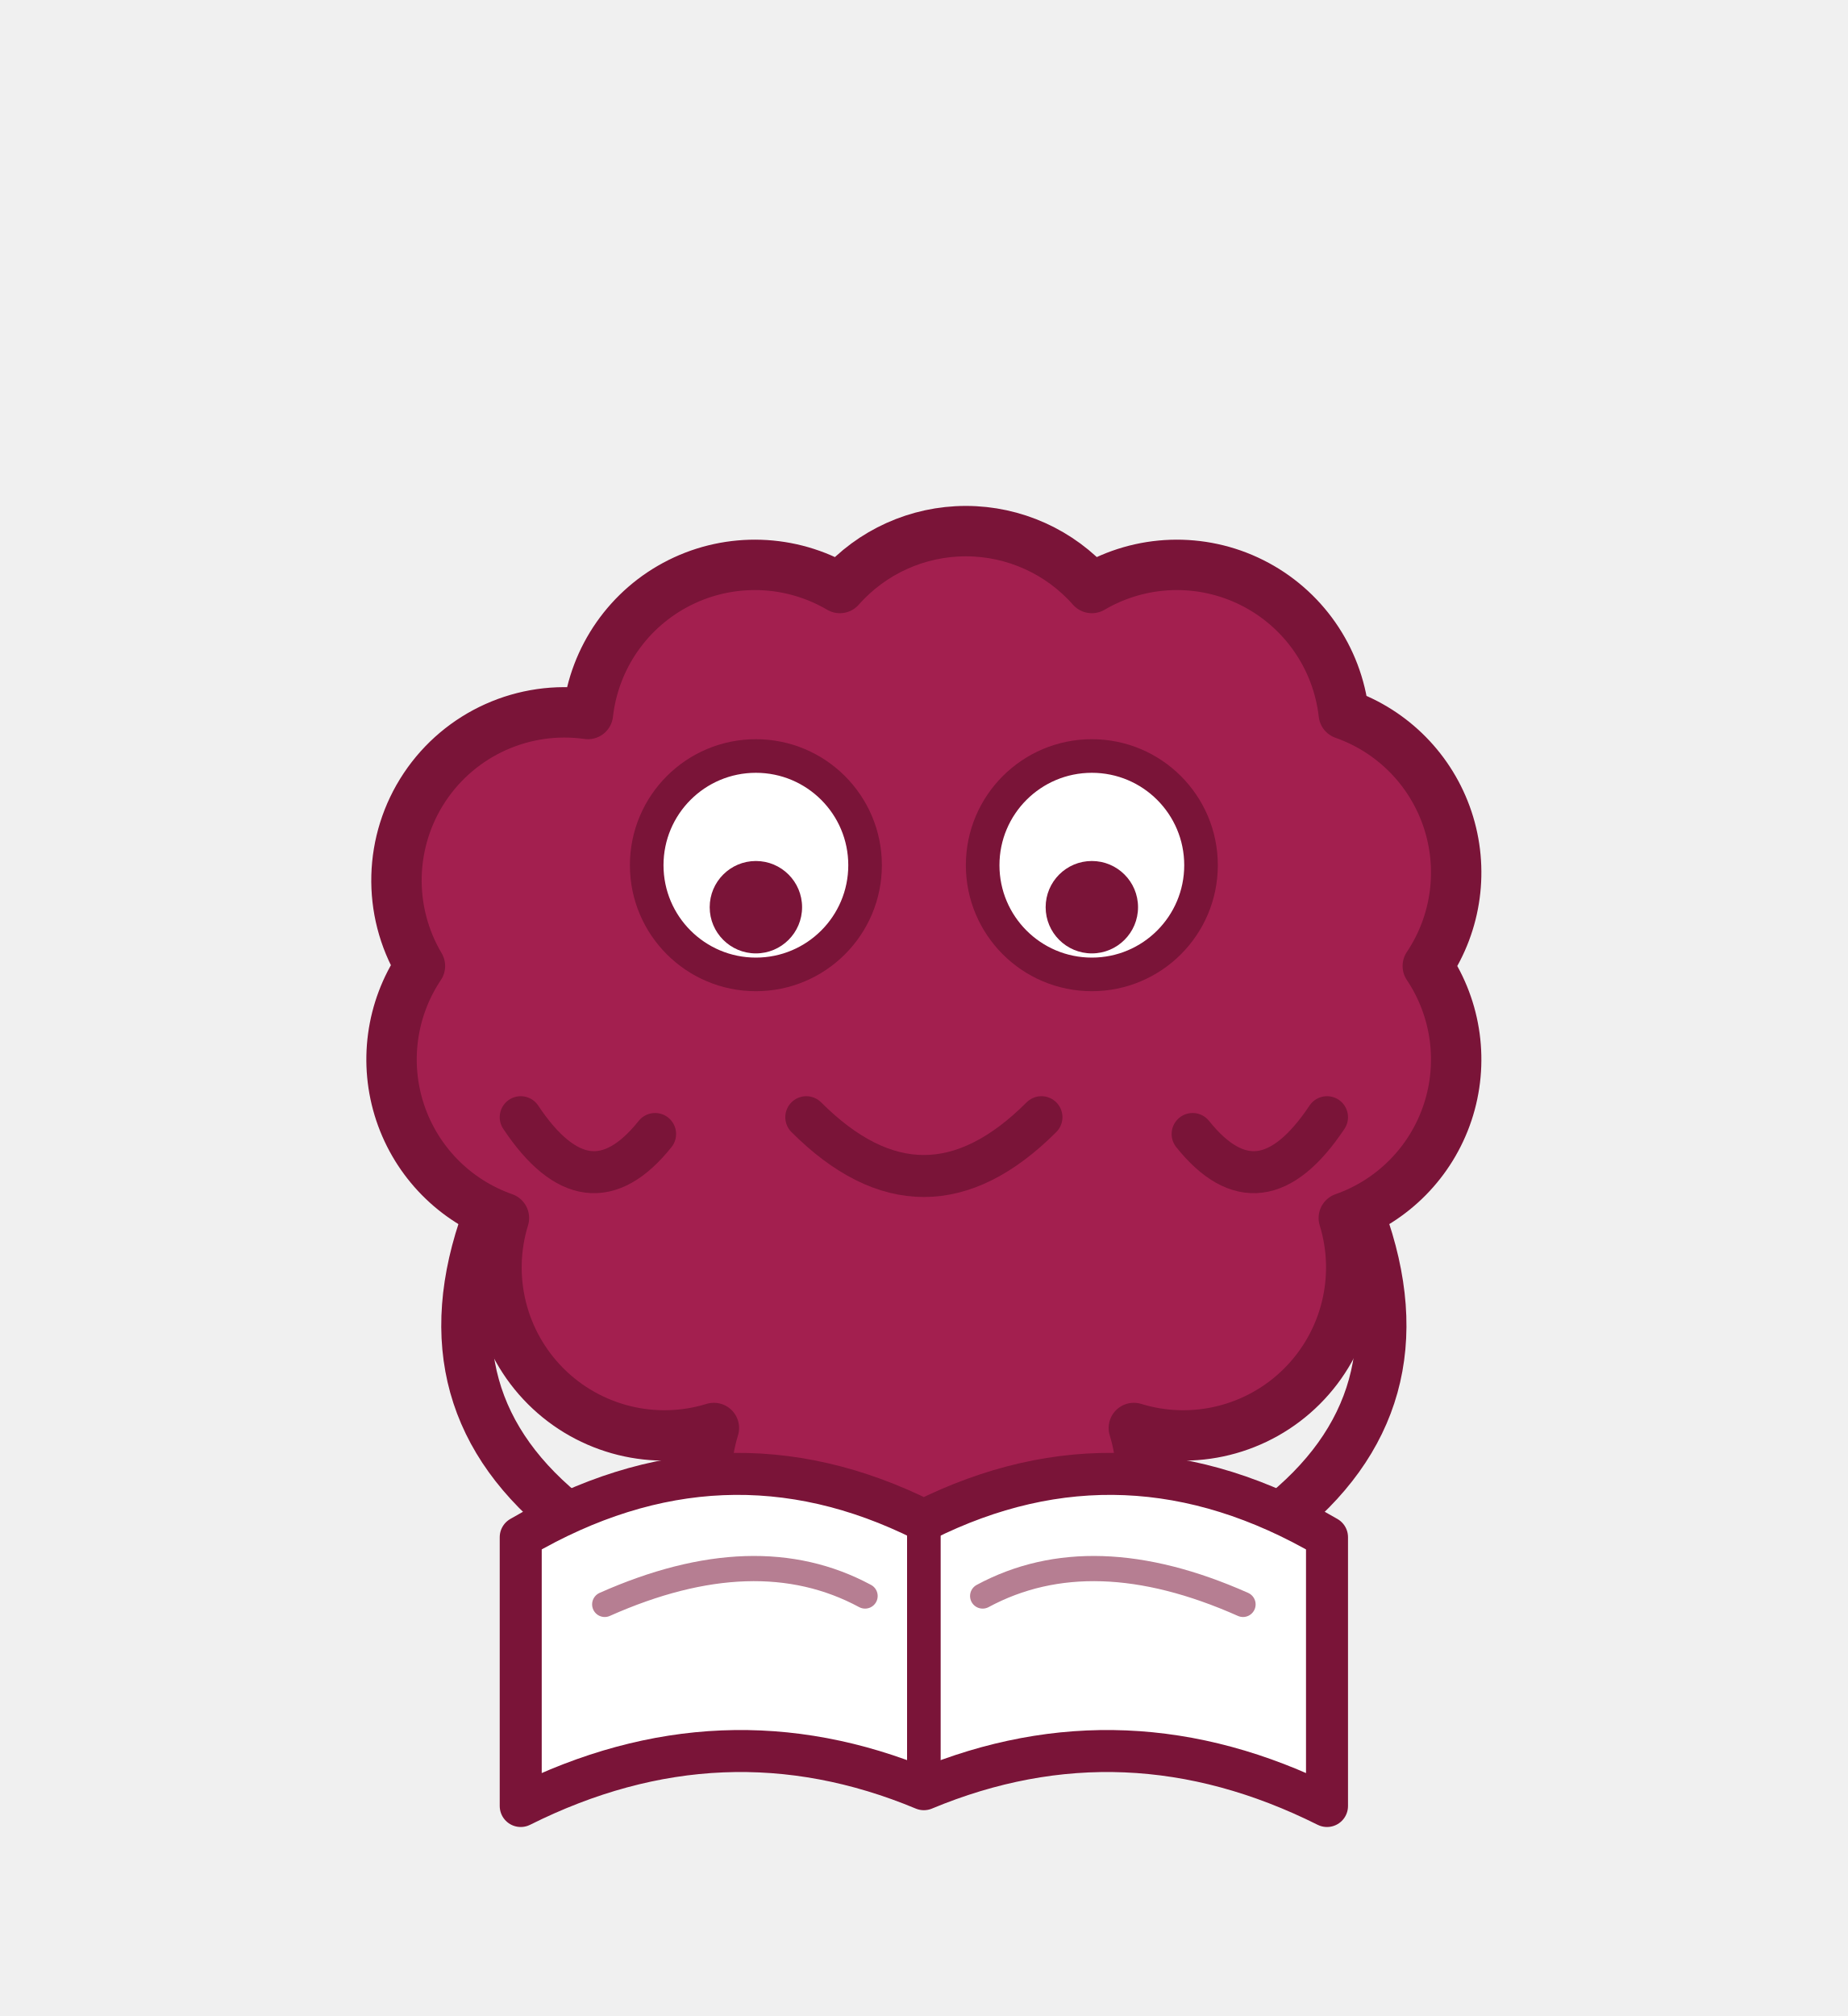
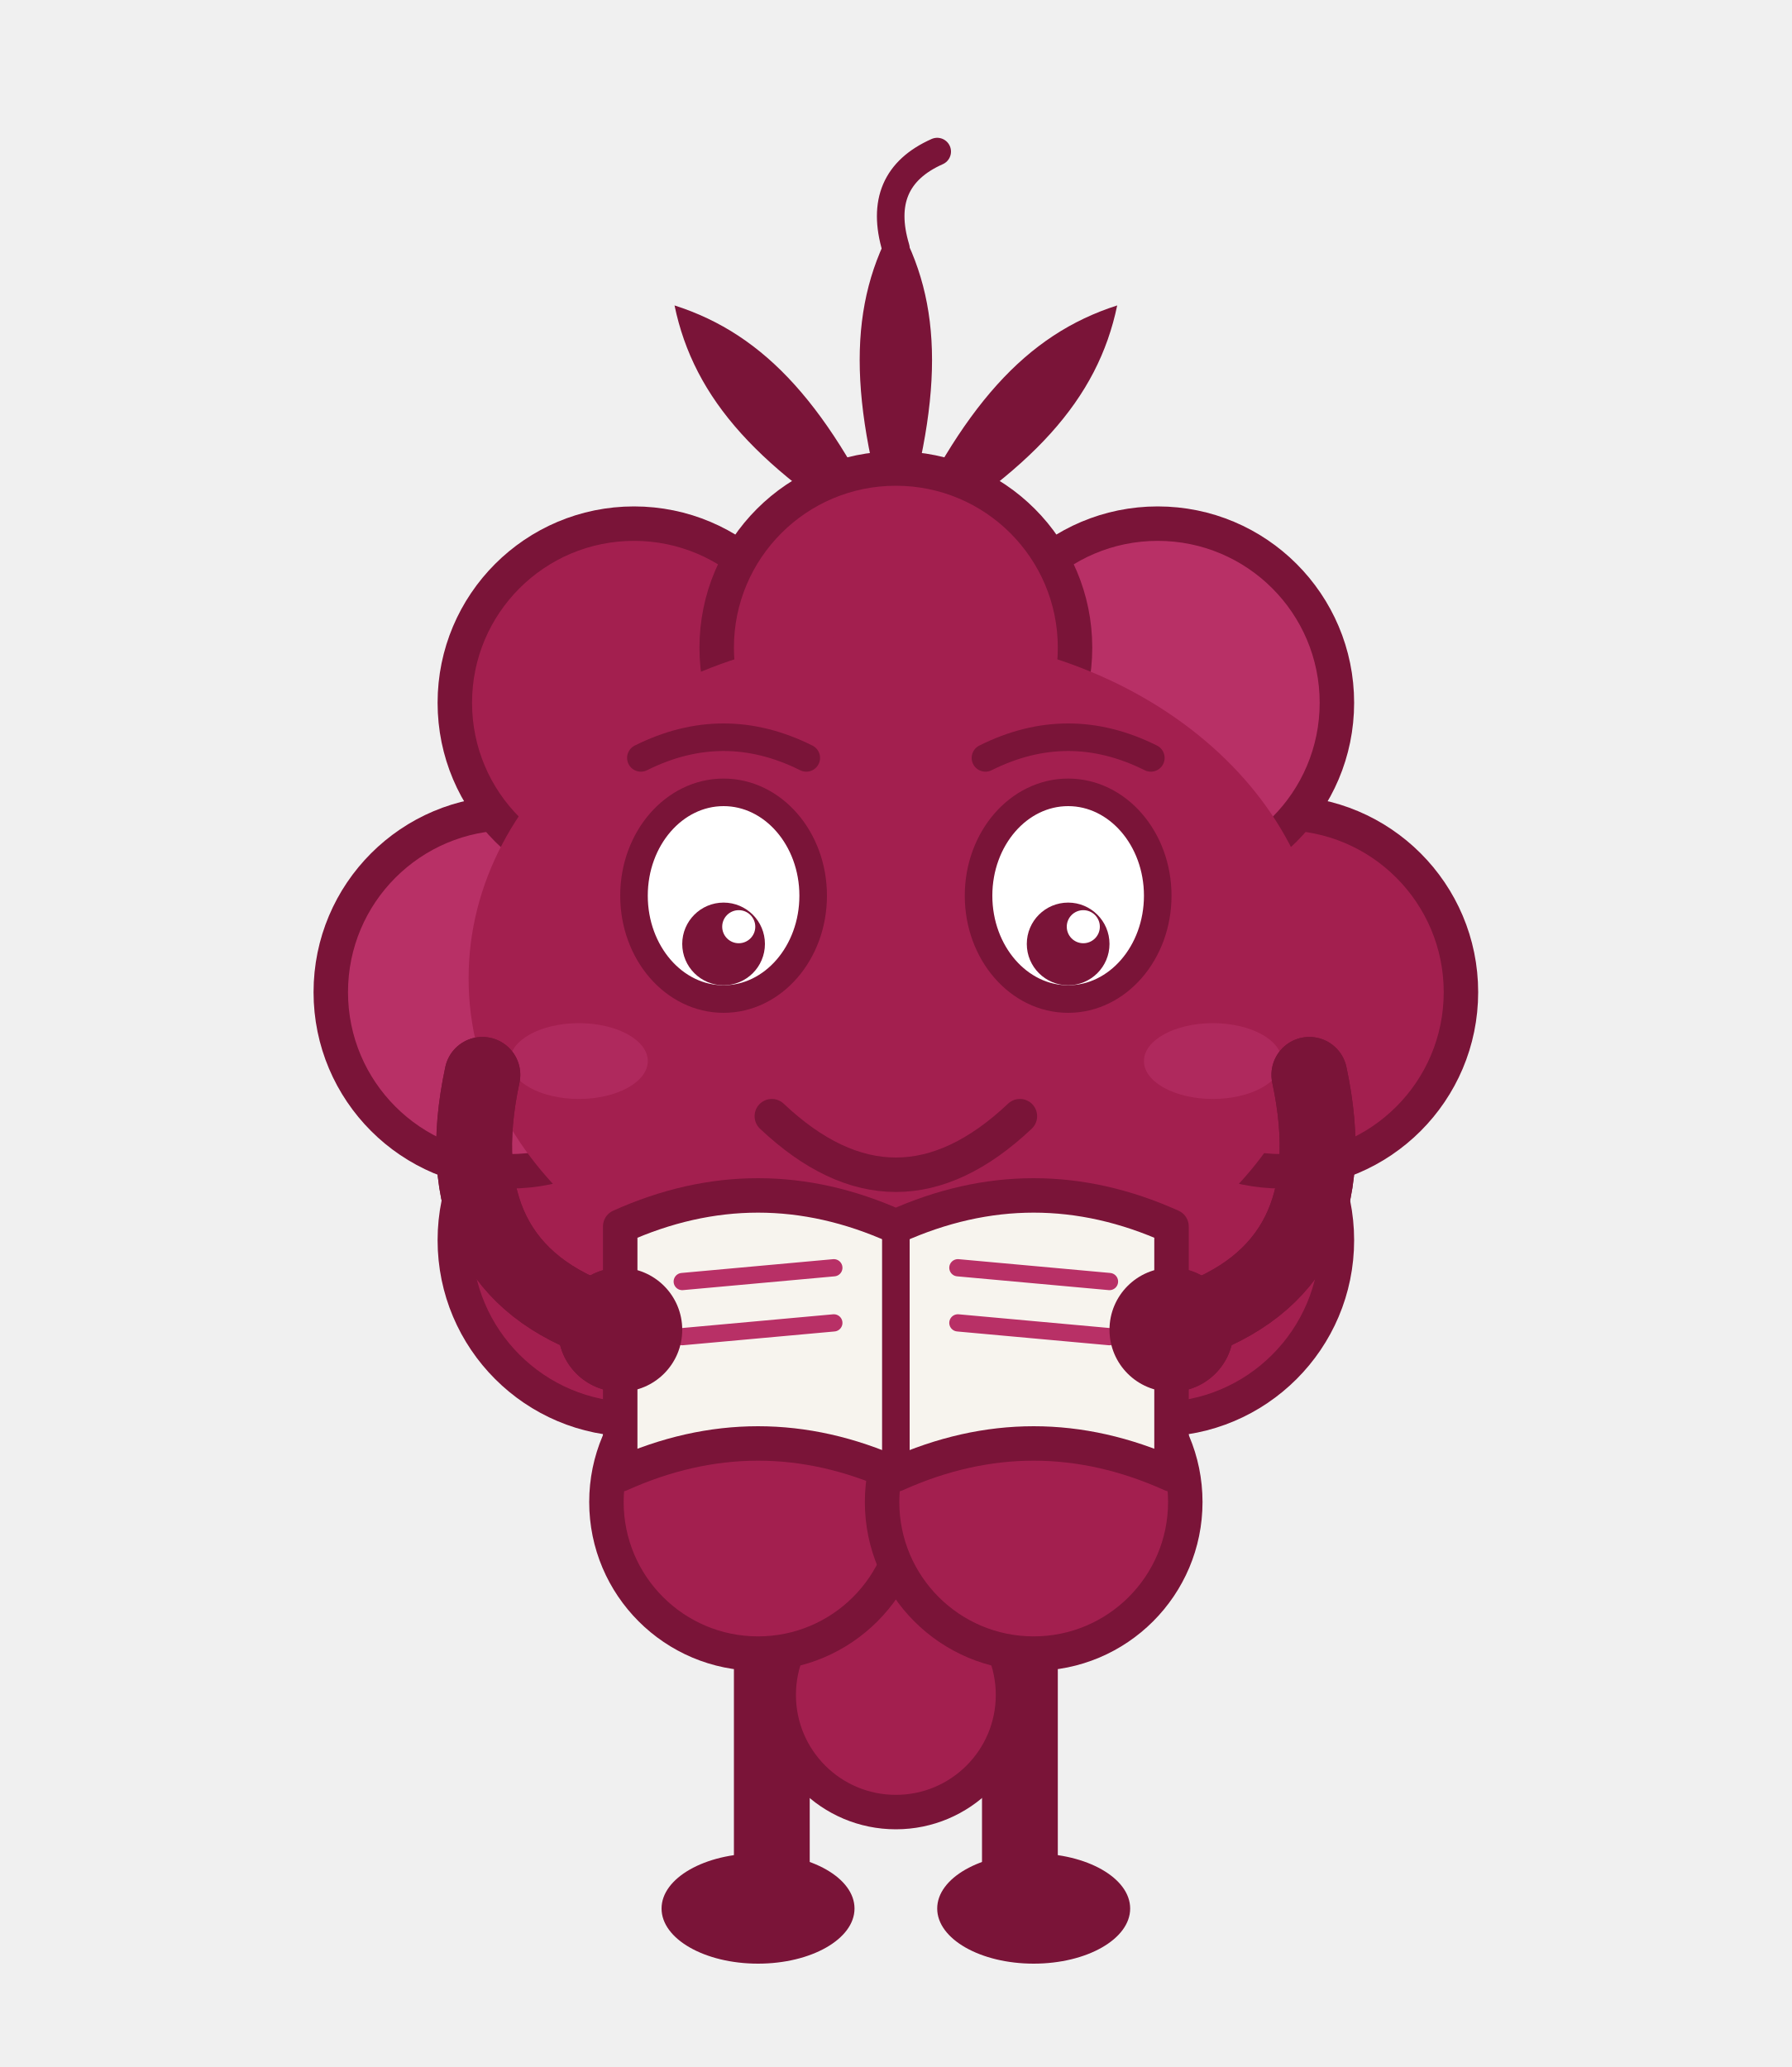
- <svg xmlns="http://www.w3.org/2000/svg" viewBox="0 0 220 240" width="220" height="240">
-   <g transform="translate(10,15)">
-     <path d="M 60 70 A 20 20 0 0 1 90 55 A 20 20 0 0 1 120 55 A 20 20 0 0 1 150 70 A 20 20 0 0 1 160 100 A 20 20 0 0 1 150 130 A 20 20 0 0 1 125 155 A 20 20 0 0 1 100 180 A 20 20 0 0 1 75 155 A 20 20 0 0 1 50 130 A 20 20 0 0 1 40 100 A 20 20 0 0 1 60 70 Z" fill="#a31f4f" stroke="#7a1438" stroke-width="6" stroke-linecap="round" stroke-linejoin="round" />
-     <circle cx="80" cy="88" r="13" fill="#FFFFFF" stroke="#7a1438" stroke-width="4" />
-     <circle cx="120" cy="88" r="13" fill="#FFFFFF" stroke="#7a1438" stroke-width="4" />
-     <circle cx="80" cy="93" r="5.5" fill="#7a1438" />
-     <circle cx="120" cy="93" r="5.5" fill="#7a1438" />
-     <path d="M 86 118 Q 100 132 114 118" fill="none" stroke="#7a1438" stroke-width="5" stroke-linecap="round" />
-     <g fill="none" stroke="#7a1438" stroke-width="5" stroke-linecap="round">
-       <path d="M 52 118 Q 60 130 68 120" />
-       <path d="M 132 120 Q 140 130 148 118" />
-     </g>
-     <g fill="none" stroke="#7a1438" stroke-width="6" stroke-linecap="round">
-       <path d="M 48 130 Q 40 152 58 166" />
-       <path d="M 152 130 Q 160 152 142 166" />
-     </g>
-     <path d="M 52 168 Q 76 154 100 166 Q 124 154 148 168 L 148 200 Q 124 188 100 198 Q 76 188 52 200 Z" fill="#FFFFFF" stroke="#7a1438" stroke-width="5" stroke-linejoin="round" />
-     <path d="M 100 166 L 100 198" stroke="#7a1438" stroke-width="4" stroke-linecap="round" />
-     <g fill="none" stroke="#7a1438" stroke-width="3" stroke-linecap="round" opacity="0.55">
-       <path d="M 62 176 Q 80 168 93 175" />
-       <path d="M 107 175 Q 120 168 138 176" />
-     </g>
+ <svg xmlns="http://www.w3.org/2000/svg" viewBox="0 0 260 300" width="260" height="300">
+   <g stroke="#7a1438" stroke-width="11" stroke-linecap="round">
+     <line x1="112" y1="240" x2="112" y2="272" />
+     <line x1="148" y1="240" x2="148" y2="272" />
  </g>
+   <ellipse cx="110" cy="277" rx="14" ry="8" fill="#7a1438" />
+   <ellipse cx="150" cy="277" rx="14" ry="8" fill="#7a1438" />
+   <g fill="#7a1438">
+     <path d="M 130 80 C 123 58 123 44 130 32 C 137 44 137 58 130 80 Z" transform="rotate(0 130 80)" />
+     <path d="M 130 80 C 123 58 123 44 130 32 C 137 44 137 58 130 80 Z" transform="rotate(-42 130 80)" />
+     <path d="M 130 80 C 123 58 123 44 130 32 C 137 44 137 58 130 80 Z" transform="rotate(42 130 80)" />
+   </g>
+   <path d="M 130 36 Q 127 26 136 22" fill="none" stroke="#7a1438" stroke-width="4" stroke-linecap="round" />
+   <circle cx="130" cy="246" r="17" fill="#a31f4f" stroke="#7a1438" stroke-width="5" />
+   <circle cx="110" cy="218" r="22" fill="#a31f4f" stroke="#7a1438" stroke-width="5" />
+   <circle cx="150" cy="218" r="22" fill="#a31f4f" stroke="#7a1438" stroke-width="5" />
+   <circle cx="92" cy="180" r="26" fill="#a31f4f" stroke="#7a1438" stroke-width="5" />
+   <circle cx="168" cy="180" r="26" fill="#a31f4f" stroke="#7a1438" stroke-width="5" />
+   <circle cx="130" cy="186" r="26" fill="#a31f4f" stroke="#7a1438" stroke-width="5" />
+   <circle cx="74" cy="144" r="26" fill="#B83066" stroke="#7a1438" stroke-width="5" />
+   <circle cx="186" cy="144" r="26" fill="#a31f4f" stroke="#7a1438" stroke-width="5" />
+   <circle cx="112" cy="138" r="26" fill="#a31f4f" stroke="#7a1438" stroke-width="5" />
+   <circle cx="148" cy="138" r="26" fill="#a31f4f" stroke="#7a1438" stroke-width="5" />
+   <circle cx="92" cy="102" r="26" fill="#a31f4f" stroke="#7a1438" stroke-width="5" />
+   <circle cx="168" cy="102" r="26" fill="#B83066" stroke="#7a1438" stroke-width="5" />
+   <circle cx="130" cy="94" r="26" fill="#a31f4f" stroke="#7a1438" stroke-width="5" />
+   <ellipse cx="130" cy="142" rx="62" ry="50" fill="#a31f4f" />
+   <ellipse cx="105" cy="130" rx="13" ry="15" fill="#FFFFFF" stroke="#7a1438" stroke-width="4" />
+   <circle cx="105" cy="137" r="6" fill="#7a1438" />
+   <circle cx="107.2" cy="134.5" r="2.4" fill="#FFFFFF" />
+   <ellipse cx="155" cy="130" rx="13" ry="15" fill="#FFFFFF" stroke="#7a1438" stroke-width="4" />
+   <circle cx="155" cy="137" r="6" fill="#7a1438" />
+   <circle cx="157.2" cy="134.5" r="2.4" fill="#FFFFFF" />
+   <path d="M 93 110 Q 105 104 117 110" fill="none" stroke="#7a1438" stroke-width="4" stroke-linecap="round" />
+   <path d="M 143 110 Q 155 104 167 110" fill="none" stroke="#7a1438" stroke-width="4" stroke-linecap="round" />
+   <path d="M 112 162 Q 130 179 148 162" fill="none" stroke="#7a1438" stroke-width="5" stroke-linecap="round" />
+   <ellipse cx="84" cy="154" rx="10" ry="5.5" fill="#B83066" opacity="0.6" />
+   <ellipse cx="176" cy="154" rx="10" ry="5.5" fill="#B83066" opacity="0.6" />
+   <path d="M 70 156 Q 64 184 88 192" fill="none" stroke="#7a1438" stroke-width="11" stroke-linecap="round" />
+   <circle cx="90" cy="193" r="9" fill="#7a1438" />
+   <path d="M 190 156 Q 196 184 172 192" fill="none" stroke="#7a1438" stroke-width="11" stroke-linecap="round" />
+   <circle cx="170" cy="193" r="9" fill="#7a1438" />
+   <path d="M 90 178 Q 110 169 130 178 Q 150 169 170 178 L 170 214 Q 150 205 130 214 Q 110 205 90 214 Z" fill="#F7F4EE" stroke="#7a1438" stroke-width="5" stroke-linejoin="round" />
+   <line x1="130" y1="178" x2="130" y2="214" stroke="#7a1438" stroke-width="4" />
+   <g stroke="#B83066" stroke-width="2.5" stroke-linecap="round">
+     <line x1="99" y1="186" x2="121" y2="184" />
+     <line x1="99" y1="194" x2="121" y2="192" />
+     <line x1="139" y1="184" x2="161" y2="186" />
+     <line x1="139" y1="192" x2="161" y2="194" />
+   </g>
+   <path d="M 70 156 Q 64 184 88 192" fill="none" stroke="#7a1438" stroke-width="11" stroke-linecap="round" />
+   <circle cx="90" cy="193" r="9" fill="#7a1438" />
+   <path d="M 190 156 Q 196 184 172 192" fill="none" stroke="#7a1438" stroke-width="11" stroke-linecap="round" />
+   <circle cx="170" cy="193" r="9" fill="#7a1438" />
</svg>
